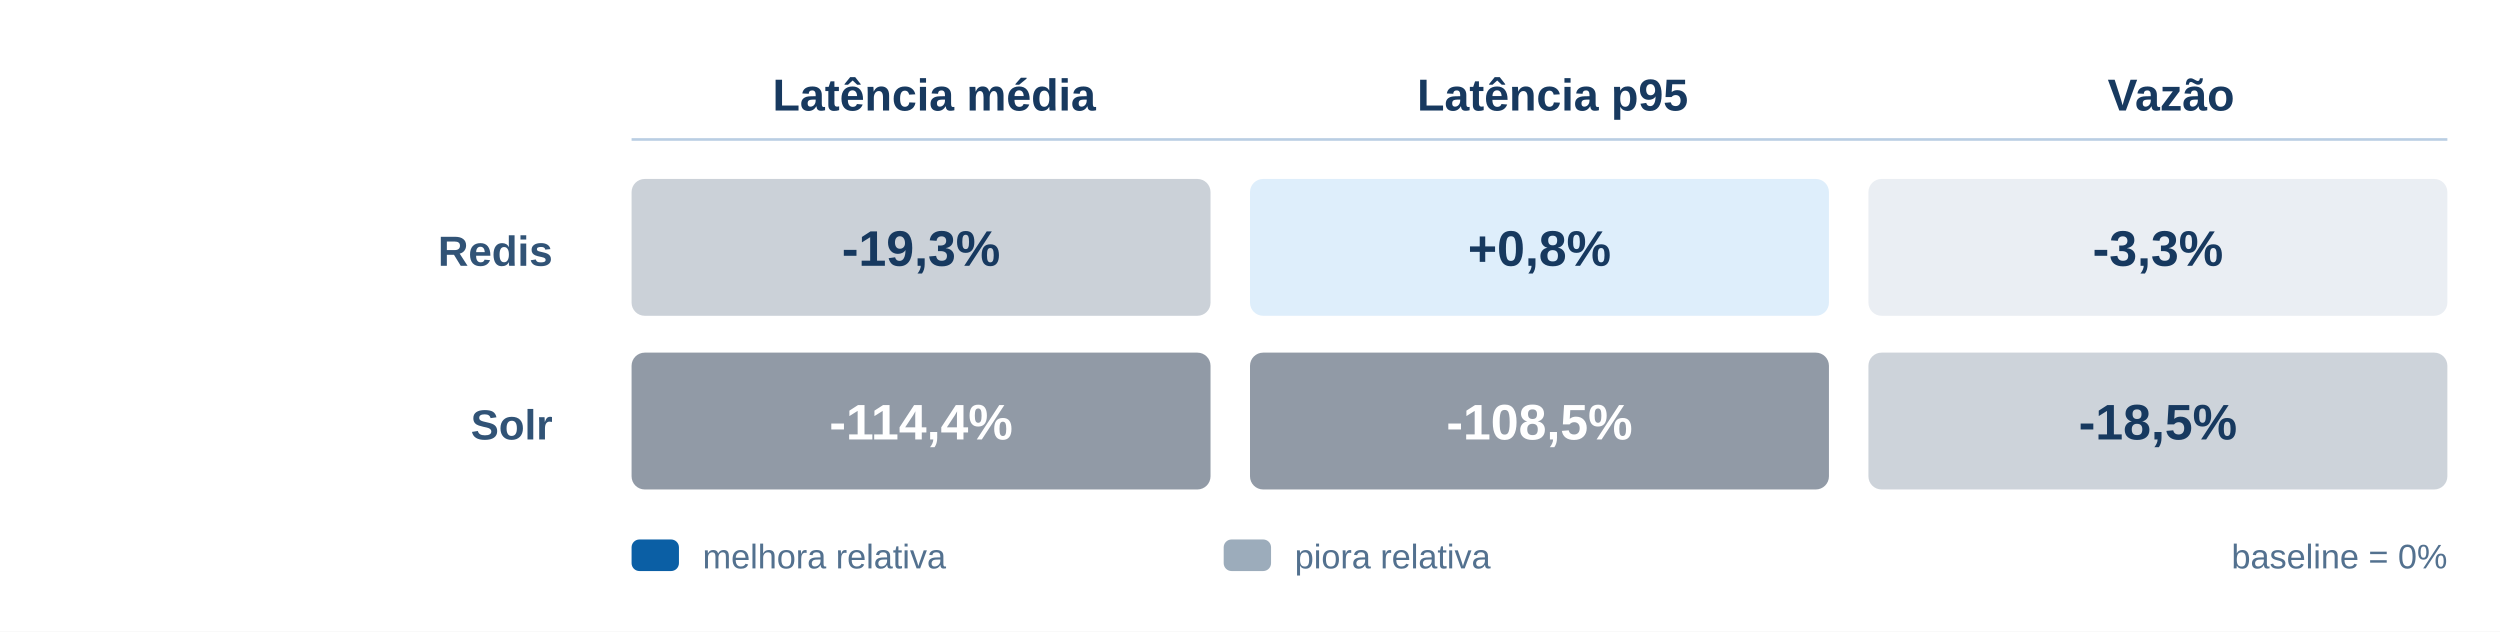
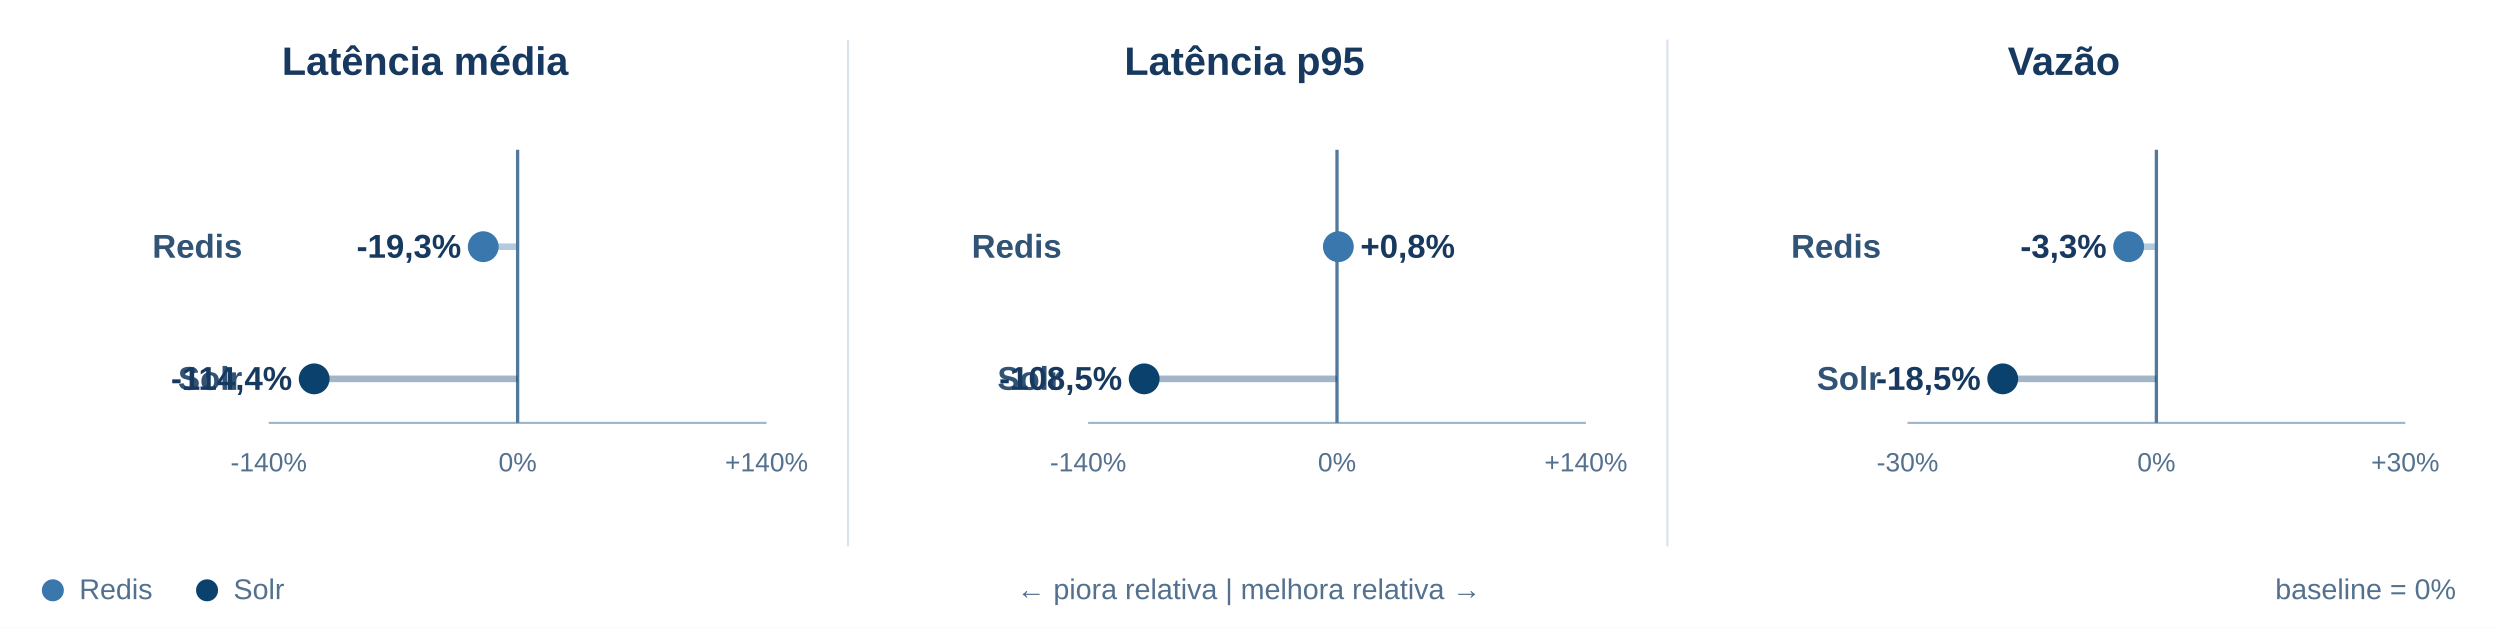
- <svg xmlns="http://www.w3.org/2000/svg" width="950" height="240" viewBox="0 0 950 240">
+ <svg xmlns="http://www.w3.org/2000/svg" width="1135" height="285" viewBox="0 0 1135 285">
  <style>
-     .column { font: 700 17px Arial, sans-serif; fill: #17395f; }
-     .row { font: 700 16px Arial, sans-serif; fill: #315376; }
-     .value { font: 700 19px Arial, sans-serif; }
+     .metric { font: 700 18px Arial, sans-serif; fill: #17395f; }
+     .row { font: 700 15px Arial, sans-serif; fill: #315376; }
+     .value { font: 700 15px Arial, sans-serif; fill: #17395f; }
+     .axis { font: 400 12px Arial, sans-serif; fill: #53718f; }
    .legend { font: 400 13px Arial, sans-serif; fill: #53718f; }
  </style>
-   <rect width="950" height="240" fill="#ffffff" />
-   <line x1="240" y1="53" x2="930" y2="53" stroke="#b9cee3" stroke-width="1" />
-   <text x="355" y="42" text-anchor="middle" class="column">Latência média</text>
-   <text x="590" y="42" text-anchor="middle" class="column">Latência p95</text>
-   <text x="825" y="42" text-anchor="middle" class="column">Vazão</text>
-   <text x="210" y="101" text-anchor="end" class="row">Redis</text>
-   <rect x="240" y="68" width="220" height="52" rx="5" fill="rgb(203, 209, 216)" />
-   <text x="350" y="101" text-anchor="middle" class="value" fill="#17395f">-19,3%</text>
-   <rect x="475" y="68" width="220" height="52" rx="5" fill="rgb(222, 238, 251)" />
-   <text x="585" y="101" text-anchor="middle" class="value" fill="#17395f">+0,8%</text>
-   <rect x="710" y="68" width="220" height="52" rx="5" fill="rgb(234, 238, 243)" />
-   <text x="820" y="101" text-anchor="middle" class="value" fill="#17395f">-3,3%</text>
-   <text x="210" y="167" text-anchor="end" class="row">Solr</text>
-   <rect x="240" y="134" width="220" height="52" rx="5" fill="rgb(145, 154, 166)" />
-   <text x="350" y="167" text-anchor="middle" class="value" fill="#ffffff">-114,4%</text>
-   <rect x="475" y="134" width="220" height="52" rx="5" fill="rgb(145, 154, 166)" />
-   <text x="585" y="167" text-anchor="middle" class="value" fill="#ffffff">-108,5%</text>
-   <rect x="710" y="134" width="220" height="52" rx="5" fill="rgb(205, 211, 218)" />
-   <text x="820" y="167" text-anchor="middle" class="value" fill="#17395f">-18,5%</text>
-   <rect x="240" y="205" width="18" height="12" rx="3" fill="#0b5fa5" />
-   <text x="267" y="216" class="legend">melhora relativa</text>
-   <rect x="465" y="205" width="18" height="12" rx="3" fill="#9cacbb" />
-   <text x="492" y="216" class="legend">piora relativa</text>
-   <text x="930" y="216" text-anchor="end" class="legend">baseline = 0%</text>
+   <rect width="1135" height="285" fill="#ffffff" />
+   <line x1="385" y1="18" x2="385" y2="248" stroke="#d8e3ee" stroke-width="1" />
+   <line x1="757" y1="18" x2="757" y2="248" stroke="#d8e3ee" stroke-width="1" />
+   <g>
+     <text x="193" y="34" text-anchor="middle" class="metric">Latência média</text>
+     <line x1="122" y1="192" x2="348" y2="192" stroke="#9eb8d0" stroke-width="1" />
+     <line x1="235" y1="68" x2="235" y2="192" stroke="#52799c" stroke-width="1.5" />
+     <text x="122" y="214" text-anchor="middle" class="axis">-140%</text>
+     <text x="235" y="214" text-anchor="middle" class="axis">0%</text>
+     <text x="348" y="214" text-anchor="middle" class="axis">+140%</text>
+     <text x="110" y="117" text-anchor="end" class="row">Redis</text>
+     <line x1="235" y1="112" x2="219.401" y2="112" stroke="#3977ad" stroke-opacity="0.38" stroke-width="3" />
+     <circle cx="219.401" cy="112" r="7" fill="#3977ad" />
+     <text x="209.401" y="117" text-anchor="end" class="value">-19,3%</text>
+     <text x="110" y="177" text-anchor="end" class="row">Solr</text>
+     <line x1="235" y1="172" x2="142.643" y2="172" stroke="#0b416d" stroke-opacity="0.38" stroke-width="3" />
+     <circle cx="142.643" cy="172" r="7" fill="#0b416d" />
+     <text x="132.643" y="177" text-anchor="end" class="value">-114,4%</text>
+   </g>
+   <g>
+     <text x="565" y="34" text-anchor="middle" class="metric">Latência p95</text>
+     <line x1="494" y1="192" x2="720" y2="192" stroke="#9eb8d0" stroke-width="1" />
+     <line x1="607" y1="68" x2="607" y2="192" stroke="#52799c" stroke-width="1.5" />
+     <text x="494" y="214" text-anchor="middle" class="axis">-140%</text>
+     <text x="607" y="214" text-anchor="middle" class="axis">0%</text>
+     <text x="720" y="214" text-anchor="middle" class="axis">+140%</text>
+     <text x="482" y="117" text-anchor="end" class="row">Redis</text>
+     <line x1="607" y1="112" x2="607.611" y2="112" stroke="#3977ad" stroke-opacity="0.38" stroke-width="3" />
+     <circle cx="607.611" cy="112" r="7" fill="#3977ad" />
+     <text x="617.611" y="117" text-anchor="start" class="value">+0,8%</text>
+     <text x="482" y="177" text-anchor="end" class="row">Solr</text>
+     <line x1="607" y1="172" x2="519.463" y2="172" stroke="#0b416d" stroke-opacity="0.38" stroke-width="3" />
+     <circle cx="519.463" cy="172" r="7" fill="#0b416d" />
+     <text x="509.463" y="177" text-anchor="end" class="value">-108,5%</text>
+   </g>
+   <g>
+     <text x="937" y="34" text-anchor="middle" class="metric">Vazão</text>
+     <line x1="866" y1="192" x2="1092" y2="192" stroke="#9eb8d0" stroke-width="1" />
+     <line x1="979" y1="68" x2="979" y2="192" stroke="#52799c" stroke-width="1.5" />
+     <text x="866" y="214" text-anchor="middle" class="axis">-30%</text>
+     <text x="979" y="214" text-anchor="middle" class="axis">0%</text>
+     <text x="1092" y="214" text-anchor="middle" class="axis">+30%</text>
+     <text x="854" y="117" text-anchor="end" class="row">Redis</text>
+     <line x1="979" y1="112" x2="966.414" y2="112" stroke="#3977ad" stroke-opacity="0.38" stroke-width="3" />
+     <circle cx="966.414" cy="112" r="7" fill="#3977ad" />
+     <text x="956.414" y="117" text-anchor="end" class="value">-3,3%</text>
+     <text x="854" y="177" text-anchor="end" class="row">Solr</text>
+     <line x1="979" y1="172" x2="909.244" y2="172" stroke="#0b416d" stroke-opacity="0.38" stroke-width="3" />
+     <circle cx="909.244" cy="172" r="7" fill="#0b416d" />
+     <text x="899.244" y="177" text-anchor="end" class="value">-18,5%</text>
+   </g>
+   <circle cx="24" cy="268" r="5" fill="#3977ad" />
+   <text x="36" y="272" class="legend">Redis</text>
+   <circle cx="94" cy="268" r="5" fill="#0b416d" />
+   <text x="106" y="272" class="legend">Solr</text>
+   <text x="567" y="272" text-anchor="middle" class="legend">← piora relativa | melhora relativa →</text>
+   <text x="1115" y="272" text-anchor="end" class="legend">baseline = 0%</text>
</svg>
